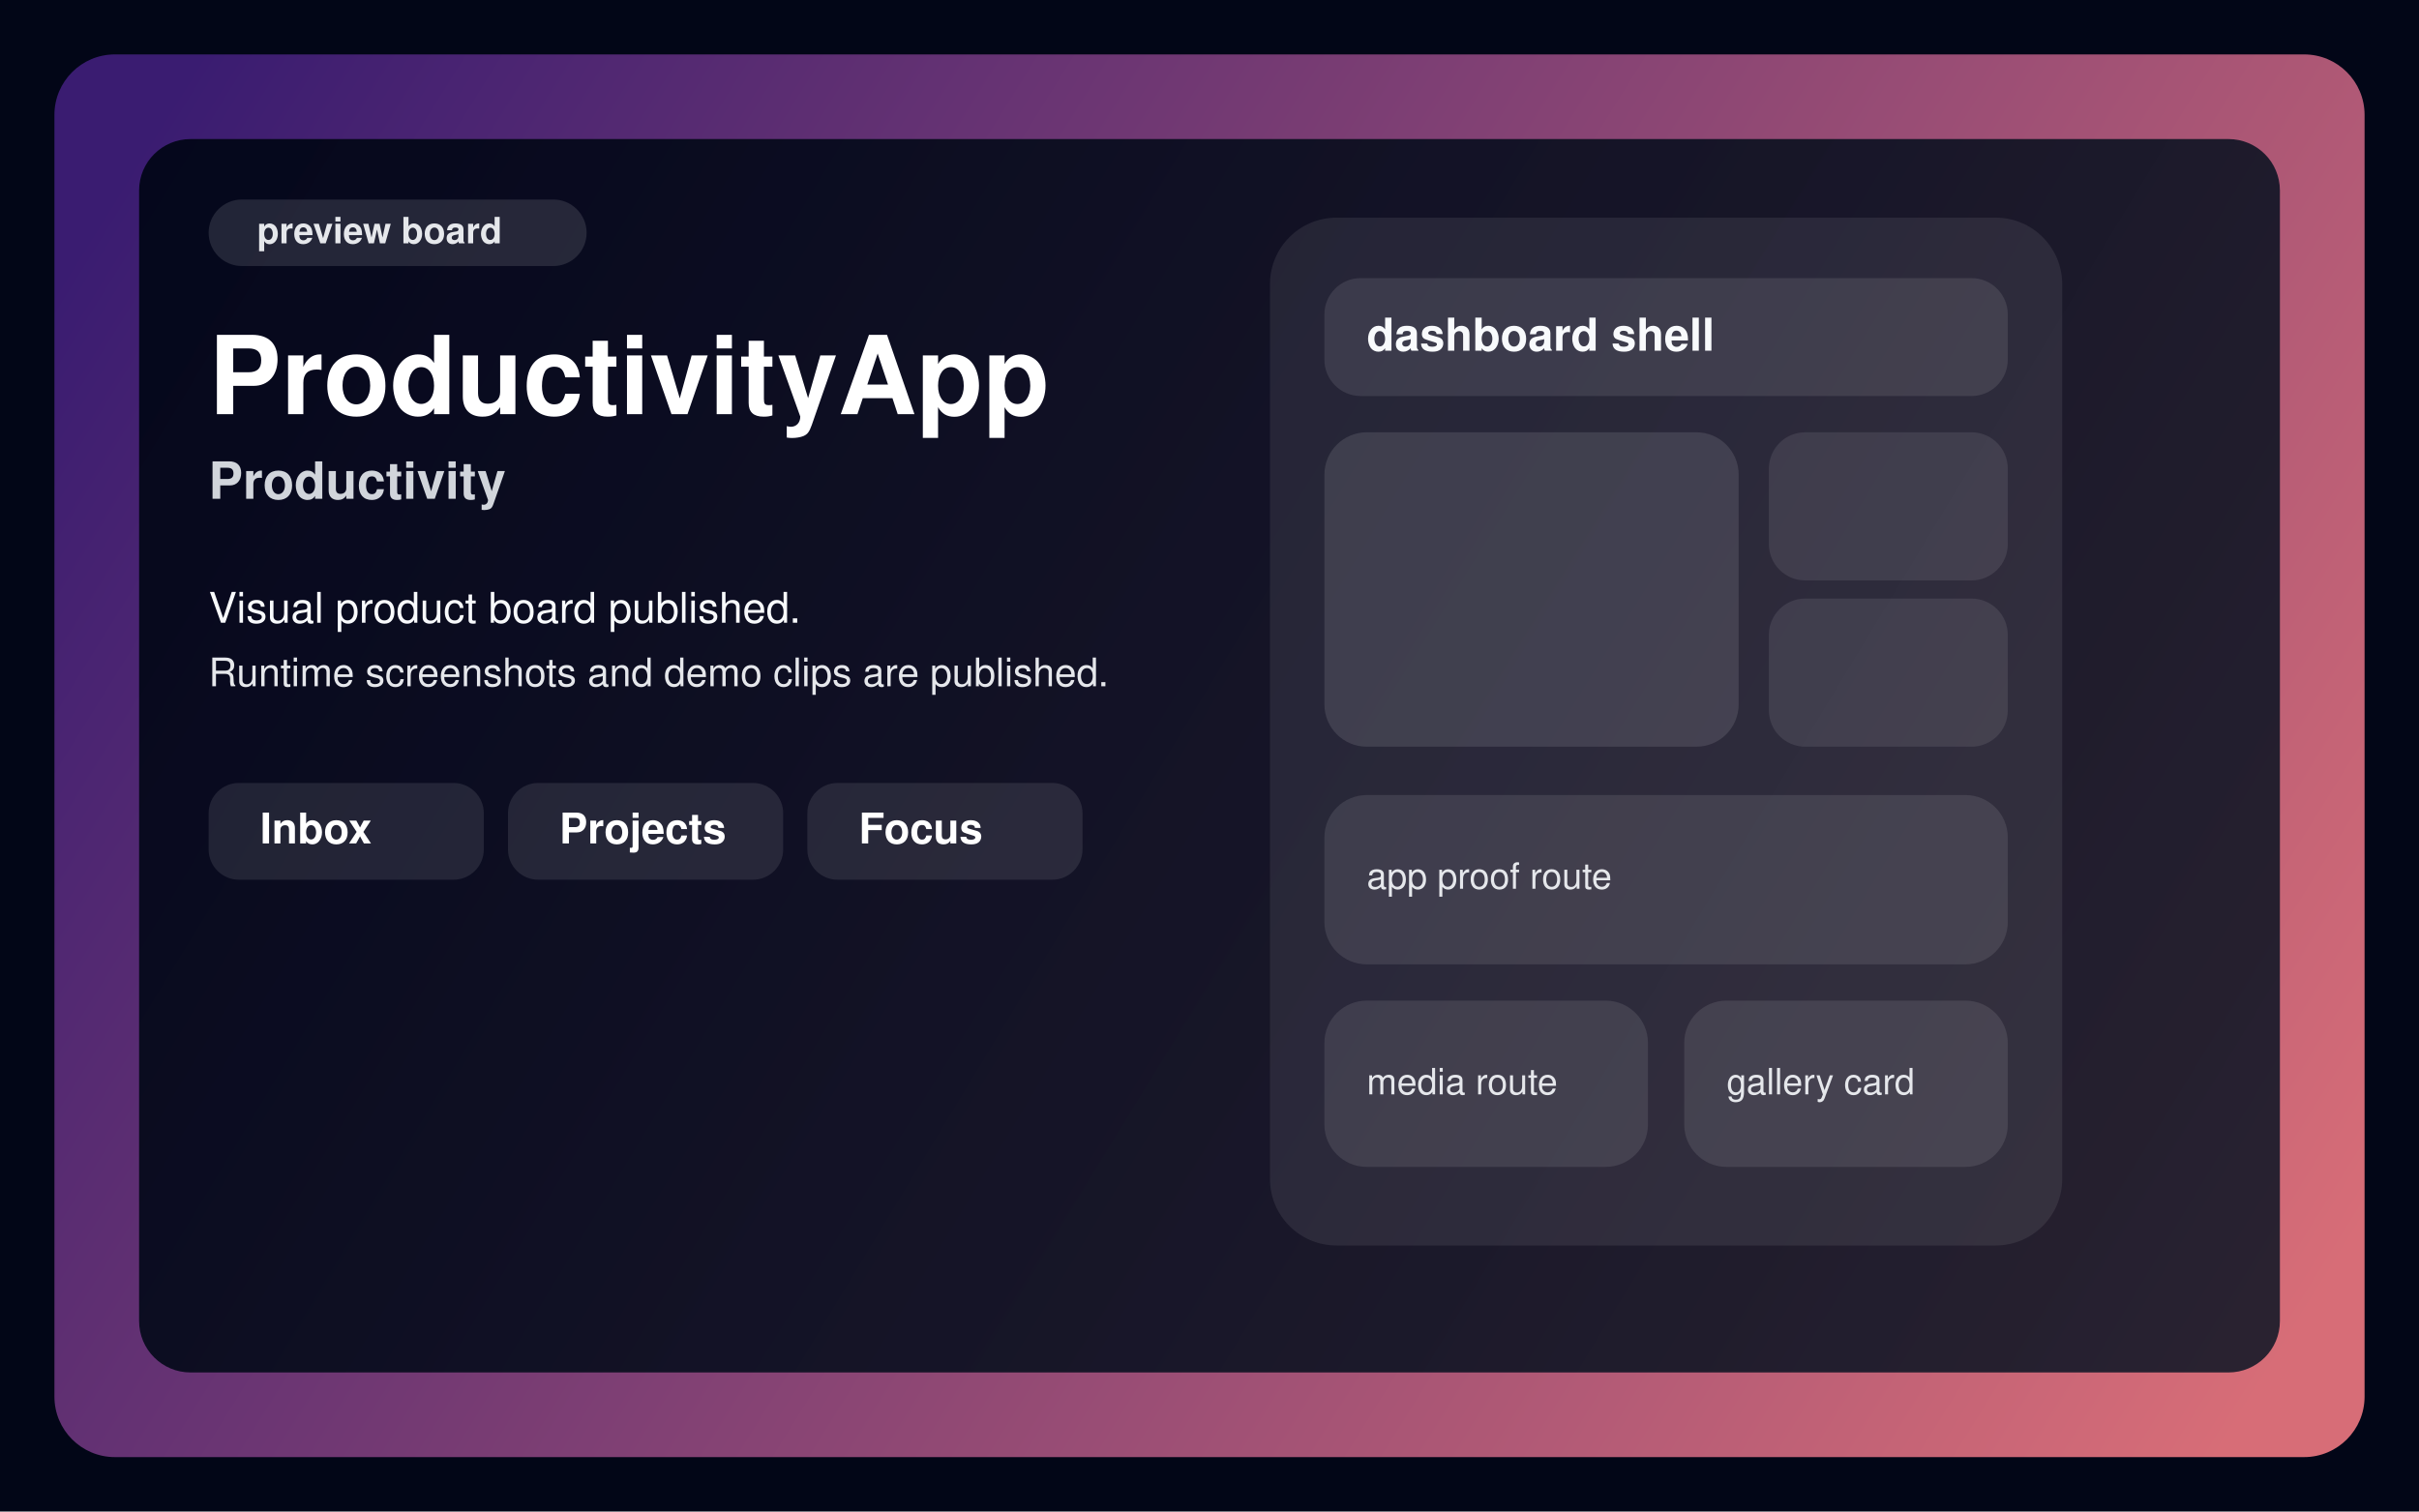
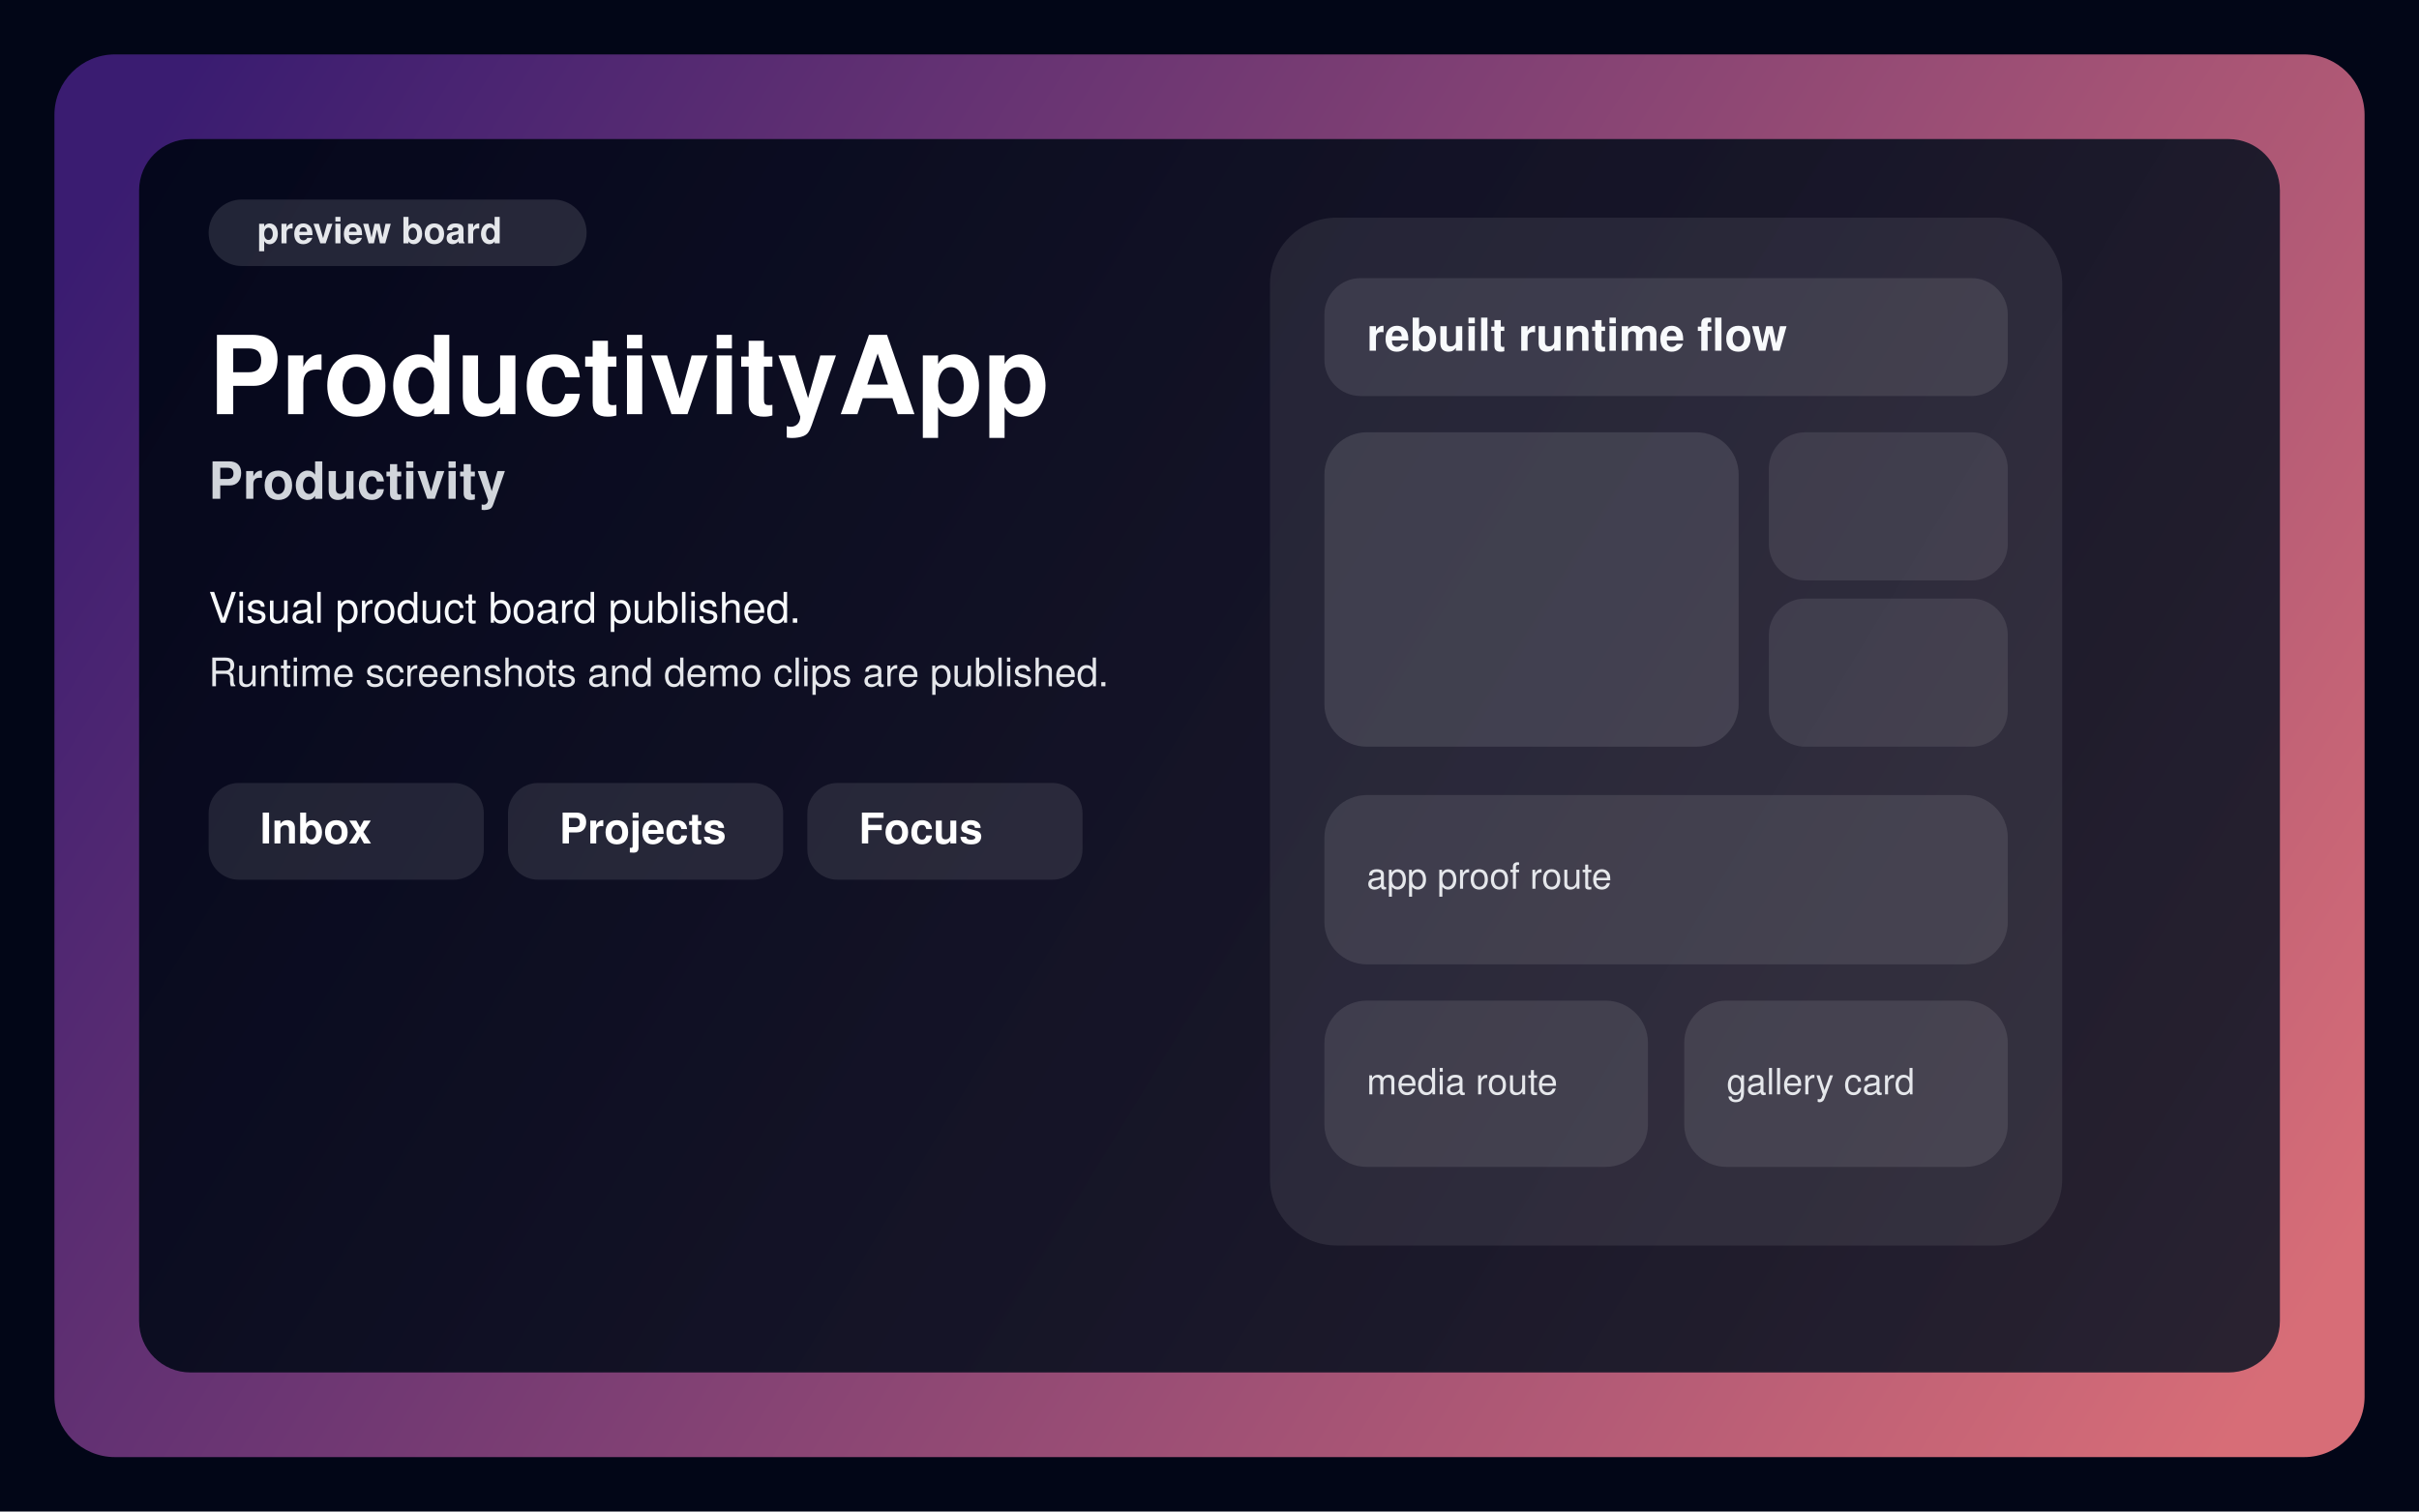
<svg xmlns="http://www.w3.org/2000/svg" width="1600" height="1000" viewBox="0 0 1600 1000" fill="none">
  <defs>
    <linearGradient id="bg" x1="110" y1="70" x2="1490" y2="930" gradientUnits="userSpaceOnUse">
      <stop stop-color="#3A1C71" />
      <stop offset="1" stop-color="#D76D77" />
    </linearGradient>
    <linearGradient id="panel" x1="130" y1="104" x2="1460" y2="908" gradientUnits="userSpaceOnUse">
      <stop stop-color="#020617" stop-opacity="0.95" />
      <stop offset="1" stop-color="#111827" stop-opacity="0.88" />
    </linearGradient>
  </defs>
  <rect width="1600" height="1000" fill="#020617" />
  <rect x="36" y="36" width="1528" height="928" rx="40" fill="url(#bg)" />
  <rect x="92" y="92" width="1416" height="816" rx="34" fill="url(#panel)" />
  <rect x="138" y="132" width="250" height="44" rx="22" fill="white" fill-opacity="0.12" />
  <text x="170" y="161" fill="#E5E7EB" font-size="24" font-family="SF Pro Display, Helvetica, Arial, sans-serif" font-weight="700">preview board</text>
  <text x="138" y="274" fill="white" font-size="72" font-family="SF Pro Display, Helvetica, Arial, sans-serif" font-weight="800">ProductivityApp</text>
  <text x="138" y="330" fill="#D1D5DB" font-size="34" font-family="SF Pro Display, Helvetica, Arial, sans-serif" font-weight="600">Productivity</text>
  <text x="138" y="412" fill="#F8FAFC" font-size="28" font-family="SF Pro Display, Helvetica, Arial, sans-serif">Visual product board published.</text>
  <text x="138" y="454" fill="#E5E7EB" font-size="26" font-family="SF Pro Display, Helvetica, Arial, sans-serif">Runtime screenshots and demo clips are published.</text>
  <rect x="138" y="518" width="182" height="64" rx="20" fill="white" fill-opacity="0.10" />
  <text x="172" y="558" fill="white" font-size="28" font-family="SF Pro Display, Helvetica, Arial, sans-serif" font-weight="700">Inbox</text>
  <rect x="336" y="518" width="182" height="64" rx="20" fill="white" fill-opacity="0.10" />
  <text x="370" y="558" fill="white" font-size="28" font-family="SF Pro Display, Helvetica, Arial, sans-serif" font-weight="700">Projects</text>
  <rect x="534" y="518" width="182" height="64" rx="20" fill="white" fill-opacity="0.10" />
  <text x="568" y="558" fill="white" font-size="28" font-family="SF Pro Display, Helvetica, Arial, sans-serif" font-weight="700">Focus</text>
  <rect x="840" y="144" width="524" height="680" rx="44" fill="white" fill-opacity="0.08" />
  <rect x="876" y="184" width="452" height="78" rx="24" fill="white" fill-opacity="0.10" />
  <rect x="876" y="286" width="274" height="208" rx="28" fill="white" fill-opacity="0.11" />
  <rect x="1170" y="286" width="158" height="98" rx="24" fill="white" fill-opacity="0.09" />
  <rect x="1170" y="396" width="158" height="98" rx="24" fill="white" fill-opacity="0.09" />
  <rect x="876" y="526" width="452" height="112" rx="28" fill="white" fill-opacity="0.10" />
  <rect x="876" y="662" width="214" height="110" rx="28" fill="white" fill-opacity="0.10" />
  <rect x="1114" y="662" width="214" height="110" rx="28" fill="white" fill-opacity="0.10" />
-   <text x="904" y="232" fill="#F8FAFC" font-size="30" font-family="SF Pro Display, Helvetica, Arial, sans-serif" font-weight="700">dashboard shell</text>
+   <text x="904" y="232" fill="#F8FAFC" font-size="30" font-family="SF Pro Display, Helvetica, Arial, sans-serif" font-weight="700">rebuilt runtime flow</text>
  <text x="904" y="588" fill="#E5E7EB" font-size="24" font-family="SF Pro Display, Helvetica, Arial, sans-serif">app proof route</text>
  <text x="904" y="724" fill="#E5E7EB" font-size="24" font-family="SF Pro Display, Helvetica, Arial, sans-serif">media route</text>
  <text x="1142" y="724" fill="#E5E7EB" font-size="24" font-family="SF Pro Display, Helvetica, Arial, sans-serif">gallery card</text>
</svg>
